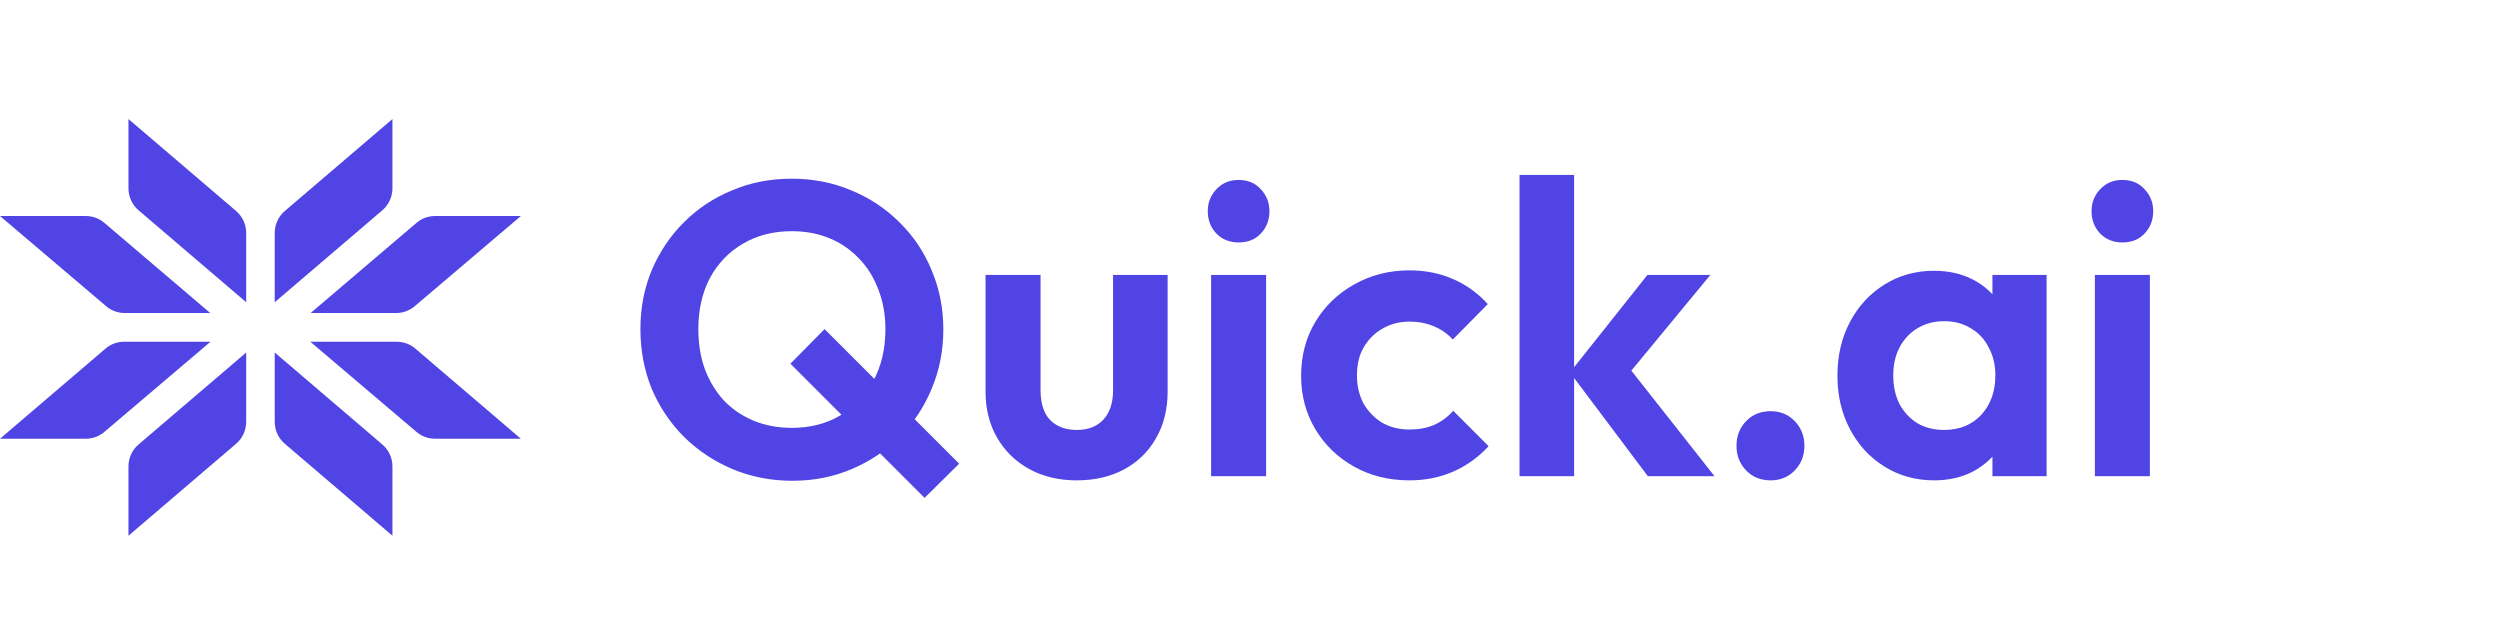
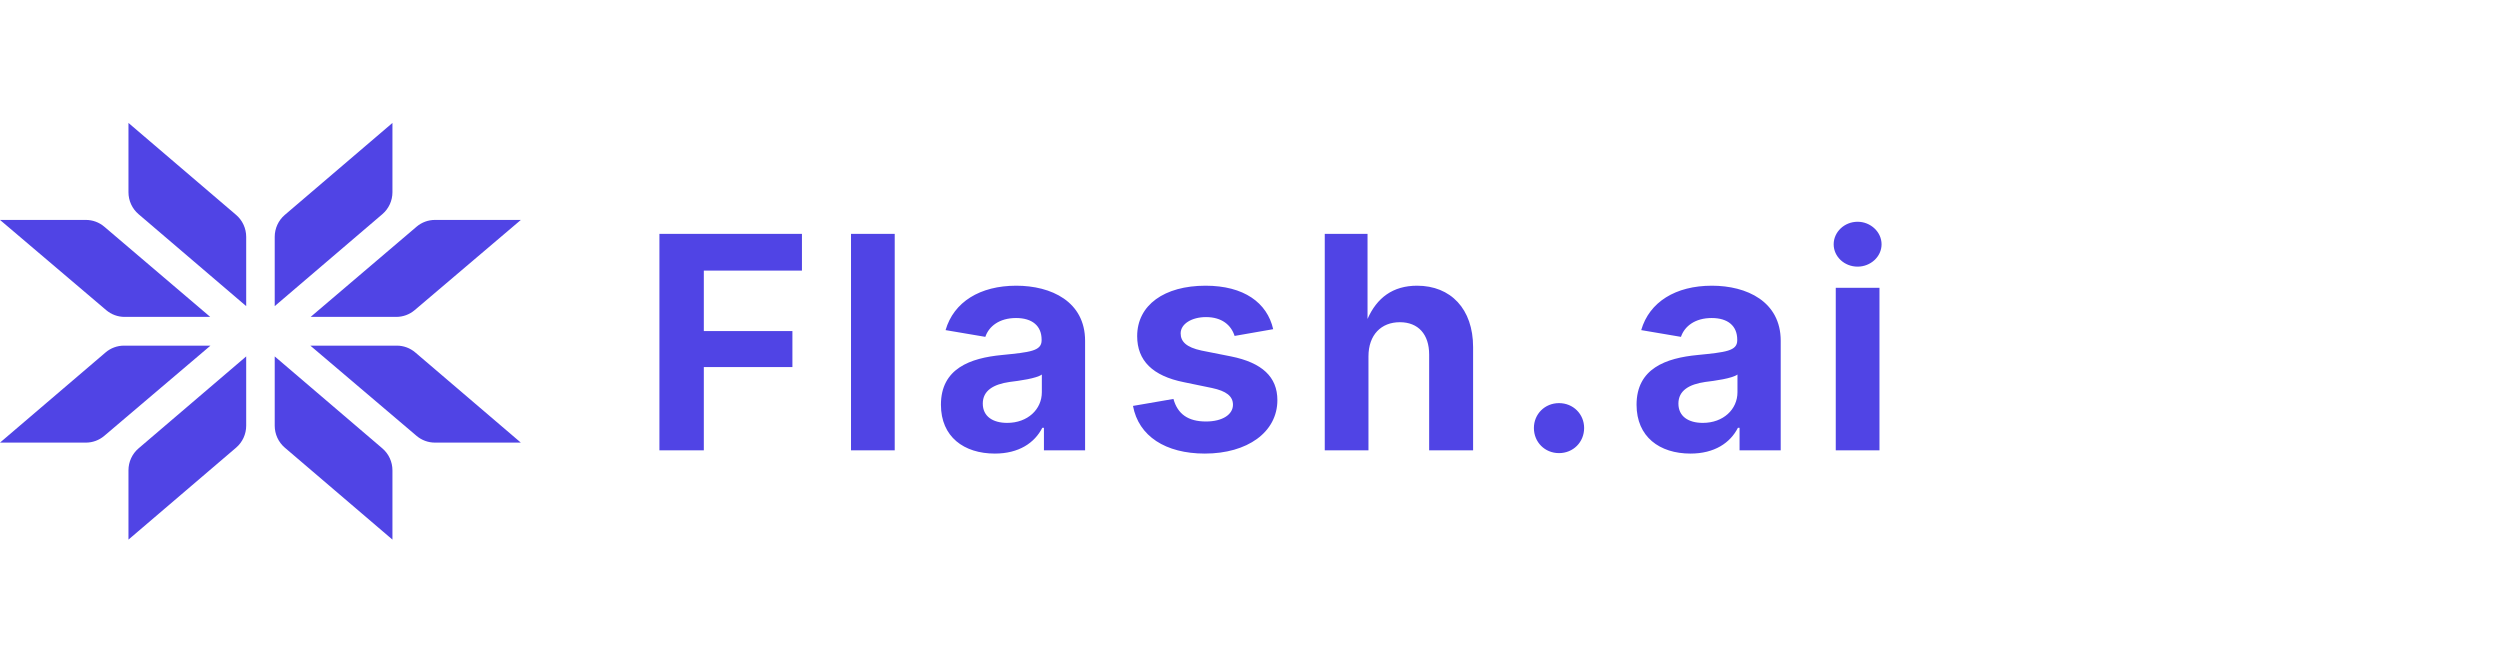
- <svg xmlns="http://www.w3.org/2000/svg" width="168" height="43" viewBox="0 0 168 43" fill="none">
-   <path d="M53.256 32.308C51.819 32.308 50.475 32.047 49.224 31.524C47.992 31.001 46.909 30.283 45.976 29.368C45.043 28.435 44.315 27.352 43.792 26.12C43.288 24.869 43.036 23.535 43.036 22.116C43.036 20.697 43.288 19.381 43.792 18.168C44.315 16.936 45.033 15.863 45.948 14.948C46.881 14.015 47.964 13.296 49.196 12.792C50.428 12.269 51.763 12.008 53.2 12.008C54.637 12.008 55.972 12.269 57.204 12.792C58.436 13.296 59.519 14.015 60.452 14.948C61.385 15.863 62.104 16.936 62.608 18.168C63.131 19.4 63.392 20.725 63.392 22.144C63.392 23.563 63.131 24.888 62.608 26.12C62.104 27.352 61.385 28.435 60.452 29.368C59.537 30.283 58.464 31.001 57.232 31.524C56 32.047 54.675 32.308 53.256 32.308ZM62.132 33.456L53.116 24.44L55.412 22.116L64.456 31.16L62.132 33.456ZM53.2 28.752C54.451 28.752 55.543 28.472 56.476 27.912C57.428 27.352 58.165 26.577 58.688 25.588C59.229 24.599 59.5 23.441 59.5 22.116C59.5 21.145 59.341 20.259 59.024 19.456C58.725 18.653 58.296 17.963 57.736 17.384C57.176 16.787 56.513 16.329 55.748 16.012C54.983 15.695 54.133 15.536 53.2 15.536C51.968 15.536 50.876 15.816 49.924 16.376C48.991 16.917 48.253 17.683 47.712 18.672C47.189 19.661 46.928 20.809 46.928 22.116C46.928 23.105 47.077 24.011 47.376 24.832C47.693 25.653 48.123 26.353 48.664 26.932C49.224 27.511 49.887 27.959 50.652 28.276C51.436 28.593 52.285 28.752 53.2 28.752ZM72.361 32.28C71.166 32.28 70.102 32.028 69.169 31.524C68.254 31.02 67.535 30.32 67.013 29.424C66.49 28.528 66.229 27.492 66.229 26.316V18.476H69.925V26.232C69.925 26.792 70.018 27.277 70.205 27.688C70.391 28.08 70.671 28.379 71.045 28.584C71.418 28.789 71.857 28.892 72.361 28.892C73.126 28.892 73.723 28.659 74.153 28.192C74.582 27.725 74.797 27.072 74.797 26.232V18.476H78.465V26.316C78.465 27.511 78.203 28.556 77.681 29.452C77.177 30.348 76.458 31.048 75.525 31.552C74.61 32.037 73.555 32.28 72.361 32.28ZM81.386 32V18.476H85.082V32H81.386ZM83.234 16.292C82.636 16.292 82.142 16.096 81.75 15.704C81.358 15.293 81.162 14.789 81.162 14.192C81.162 13.613 81.358 13.119 81.75 12.708C82.142 12.297 82.636 12.092 83.234 12.092C83.85 12.092 84.344 12.297 84.718 12.708C85.11 13.119 85.306 13.613 85.306 14.192C85.306 14.789 85.11 15.293 84.718 15.704C84.344 16.096 83.85 16.292 83.234 16.292ZM94.715 32.28C93.334 32.28 92.092 31.972 90.991 31.356C89.89 30.74 89.022 29.9 88.387 28.836C87.752 27.772 87.435 26.577 87.435 25.252C87.435 23.908 87.752 22.704 88.387 21.64C89.022 20.576 89.89 19.736 90.991 19.12C92.111 18.485 93.352 18.168 94.715 18.168C95.779 18.168 96.759 18.364 97.655 18.756C98.551 19.148 99.326 19.708 99.979 20.436L97.627 22.816C97.272 22.424 96.843 22.125 96.339 21.92C95.854 21.715 95.312 21.612 94.715 21.612C94.043 21.612 93.436 21.771 92.895 22.088C92.372 22.387 91.952 22.807 91.635 23.348C91.336 23.871 91.187 24.496 91.187 25.224C91.187 25.933 91.336 26.568 91.635 27.128C91.952 27.669 92.372 28.099 92.895 28.416C93.436 28.715 94.043 28.864 94.715 28.864C95.331 28.864 95.882 28.761 96.367 28.556C96.871 28.332 97.3 28.015 97.655 27.604L100.035 29.984C99.344 30.731 98.551 31.3 97.655 31.692C96.759 32.084 95.779 32.28 94.715 32.28ZM110.736 32L105.5 25.028L110.708 18.476H114.936L108.832 25.868L108.972 24.076L115.216 32H110.736ZM102.112 32V11.756H105.78V32H102.112ZM118.988 32.28C118.316 32.28 117.765 32.056 117.336 31.608C116.906 31.16 116.692 30.609 116.692 29.956C116.692 29.303 116.906 28.752 117.336 28.304C117.765 27.856 118.316 27.632 118.988 27.632C119.641 27.632 120.182 27.856 120.612 28.304C121.041 28.752 121.256 29.303 121.256 29.956C121.256 30.609 121.041 31.16 120.612 31.608C120.182 32.056 119.641 32.28 118.988 32.28ZM129.971 32.28C128.739 32.28 127.629 31.972 126.639 31.356C125.65 30.74 124.875 29.9 124.315 28.836C123.755 27.772 123.475 26.577 123.475 25.252C123.475 23.908 123.755 22.704 124.315 21.64C124.875 20.576 125.65 19.736 126.639 19.12C127.629 18.504 128.739 18.196 129.971 18.196C130.942 18.196 131.81 18.392 132.575 18.784C133.341 19.176 133.947 19.727 134.395 20.436C134.862 21.127 135.114 21.911 135.151 22.788V27.66C135.114 28.556 134.862 29.349 134.395 30.04C133.947 30.731 133.341 31.281 132.575 31.692C131.81 32.084 130.942 32.28 129.971 32.28ZM130.643 28.892C131.67 28.892 132.501 28.556 133.135 27.884C133.77 27.193 134.087 26.307 134.087 25.224C134.087 24.515 133.938 23.889 133.639 23.348C133.359 22.788 132.958 22.359 132.435 22.06C131.931 21.743 131.334 21.584 130.643 21.584C129.971 21.584 129.374 21.743 128.851 22.06C128.347 22.359 127.946 22.788 127.647 23.348C127.367 23.889 127.227 24.515 127.227 25.224C127.227 25.952 127.367 26.596 127.647 27.156C127.946 27.697 128.347 28.127 128.851 28.444C129.374 28.743 129.971 28.892 130.643 28.892ZM133.891 32V28.36L134.479 25.056L133.891 21.808V18.476H137.531V32H133.891ZM140.776 32V18.476H144.472V32H140.776ZM142.624 16.292C142.027 16.292 141.532 16.096 141.14 15.704C140.748 15.293 140.552 14.789 140.552 14.192C140.552 13.613 140.748 13.119 141.14 12.708C141.532 12.297 142.027 12.092 142.624 12.092C143.24 12.092 143.735 12.297 144.108 12.708C144.5 13.119 144.696 13.613 144.696 14.192C144.696 14.789 144.5 15.293 144.108 15.704C143.735 16.096 143.24 16.292 142.624 16.292Z" fill="#5044E5" />
+ <svg xmlns="http://www.w3.org/2000/svg" width="193" height="50" viewBox="0 0 168 43" fill="none">
  <path d="M8.633 8L15.867 14.18C16.296 14.547 16.544 15.086 16.544 15.653V20.31L9.31 14.13C8.88 13.763 8.633 13.225 8.633 12.658V8Z" fill="#5044E5" />
  <path d="M8.633 36L15.867 29.82C16.296 29.453 16.544 28.914 16.544 28.347V23.689L9.31 29.87C8.88 30.237 8.633 30.775 8.633 31.342V36Z" fill="#5044E5" />
  <path d="M0 14.517L7.136 20.579C7.482 20.873 7.92 21.034 8.372 21.034H14.127L7.009 14.973C6.663 14.678 6.224 14.517 5.77 14.517H0Z" fill="#5044E5" />
  <path d="M0 29.482L7.092 23.424C7.438 23.127 7.878 22.965 8.332 22.965H14.144L7.008 29.027C6.662 29.321 6.224 29.482 5.772 29.482H0Z" fill="#5044E5" />
  <path d="M26.372 8L19.138 14.18C18.709 14.547 18.461 15.086 18.461 15.653V20.31L25.695 14.13C26.124 13.763 26.372 13.225 26.372 12.658V8Z" fill="#5044E5" />
  <path d="M26.372 36L19.138 29.82C18.709 29.453 18.461 28.914 18.461 28.347V23.689L25.695 29.87C26.124 30.237 26.372 30.775 26.372 31.342V36Z" fill="#5044E5" />
  <path d="M35.002 14.517L27.866 20.579C27.52 20.873 27.082 21.034 26.63 21.034H20.875L27.993 14.973C28.339 14.678 28.778 14.517 29.231 14.517H35.002Z" fill="#5044E5" />
  <path d="M34.999 29.482L27.908 23.424C27.561 23.127 27.121 22.965 26.667 22.965H20.855L27.991 29.027C28.337 29.321 28.775 29.482 29.228 29.482H34.999Z" fill="#5044E5" />
+   <text x="43" y="30" font-family="Poppins, Inter, Arial, sans-serif" font-size="20" font-weight="700" fill="#5044E5" letter-spacing="1.2">Flash.ai</text>
</svg>
